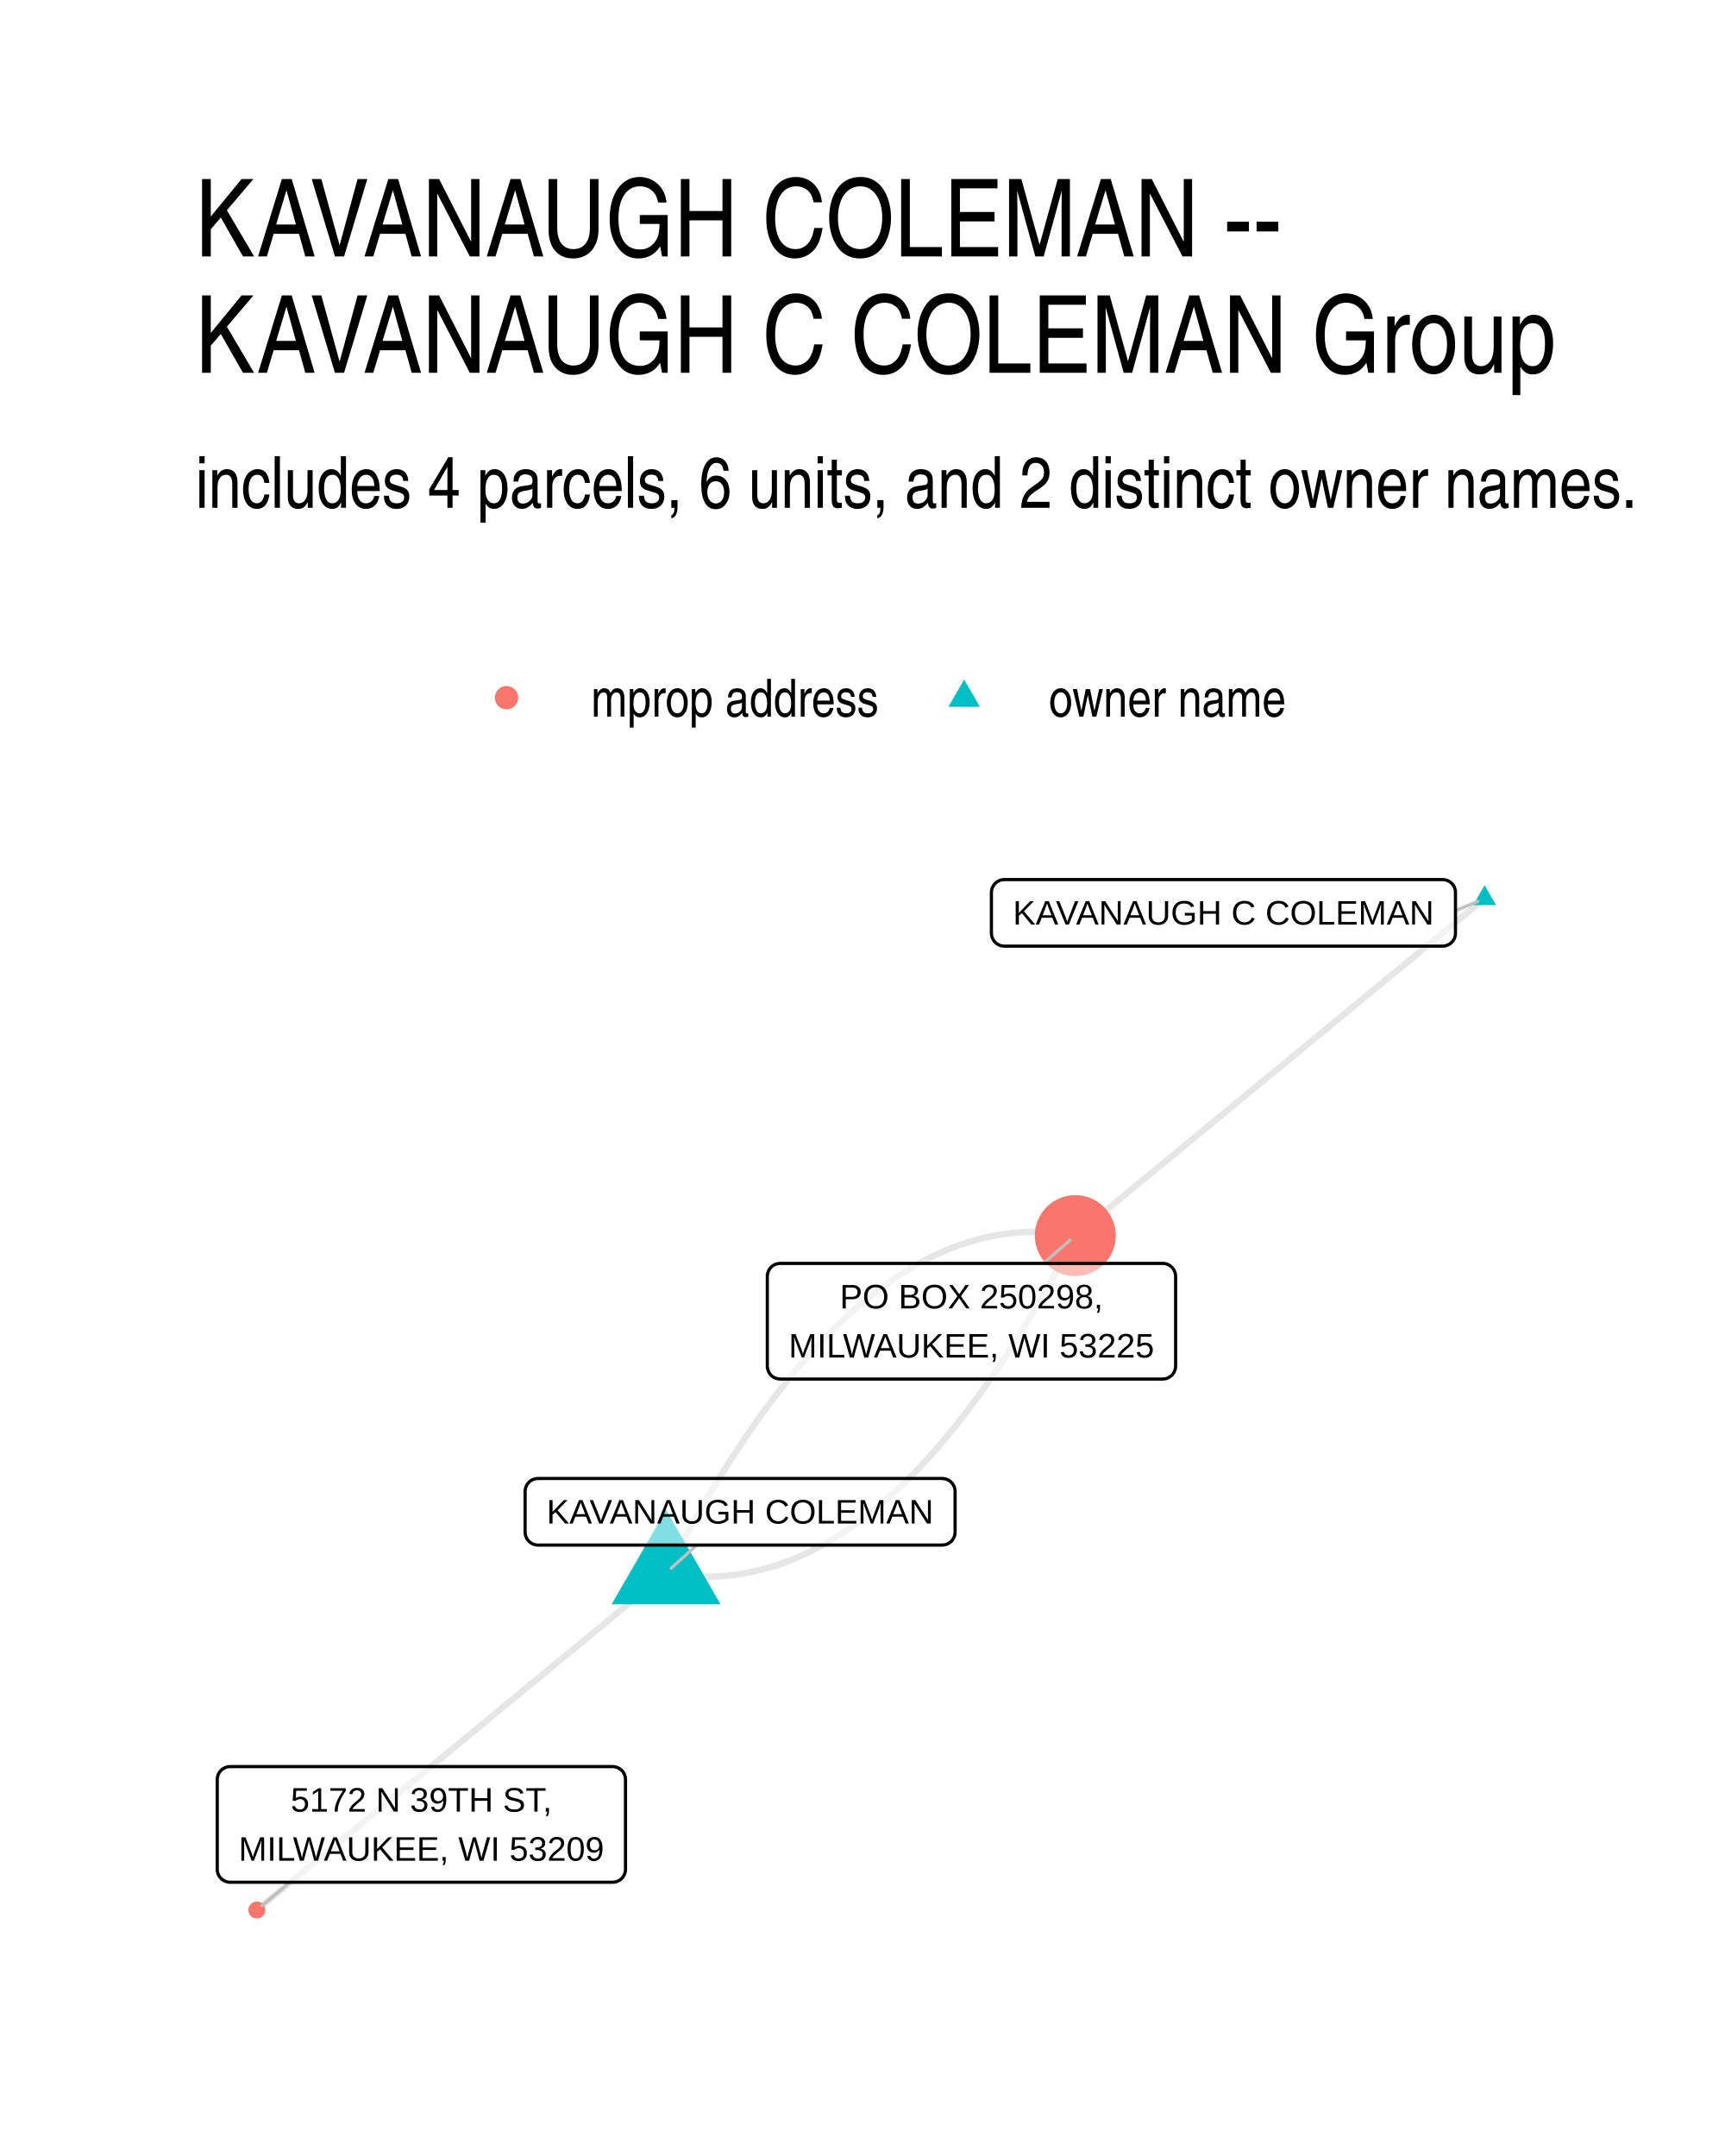
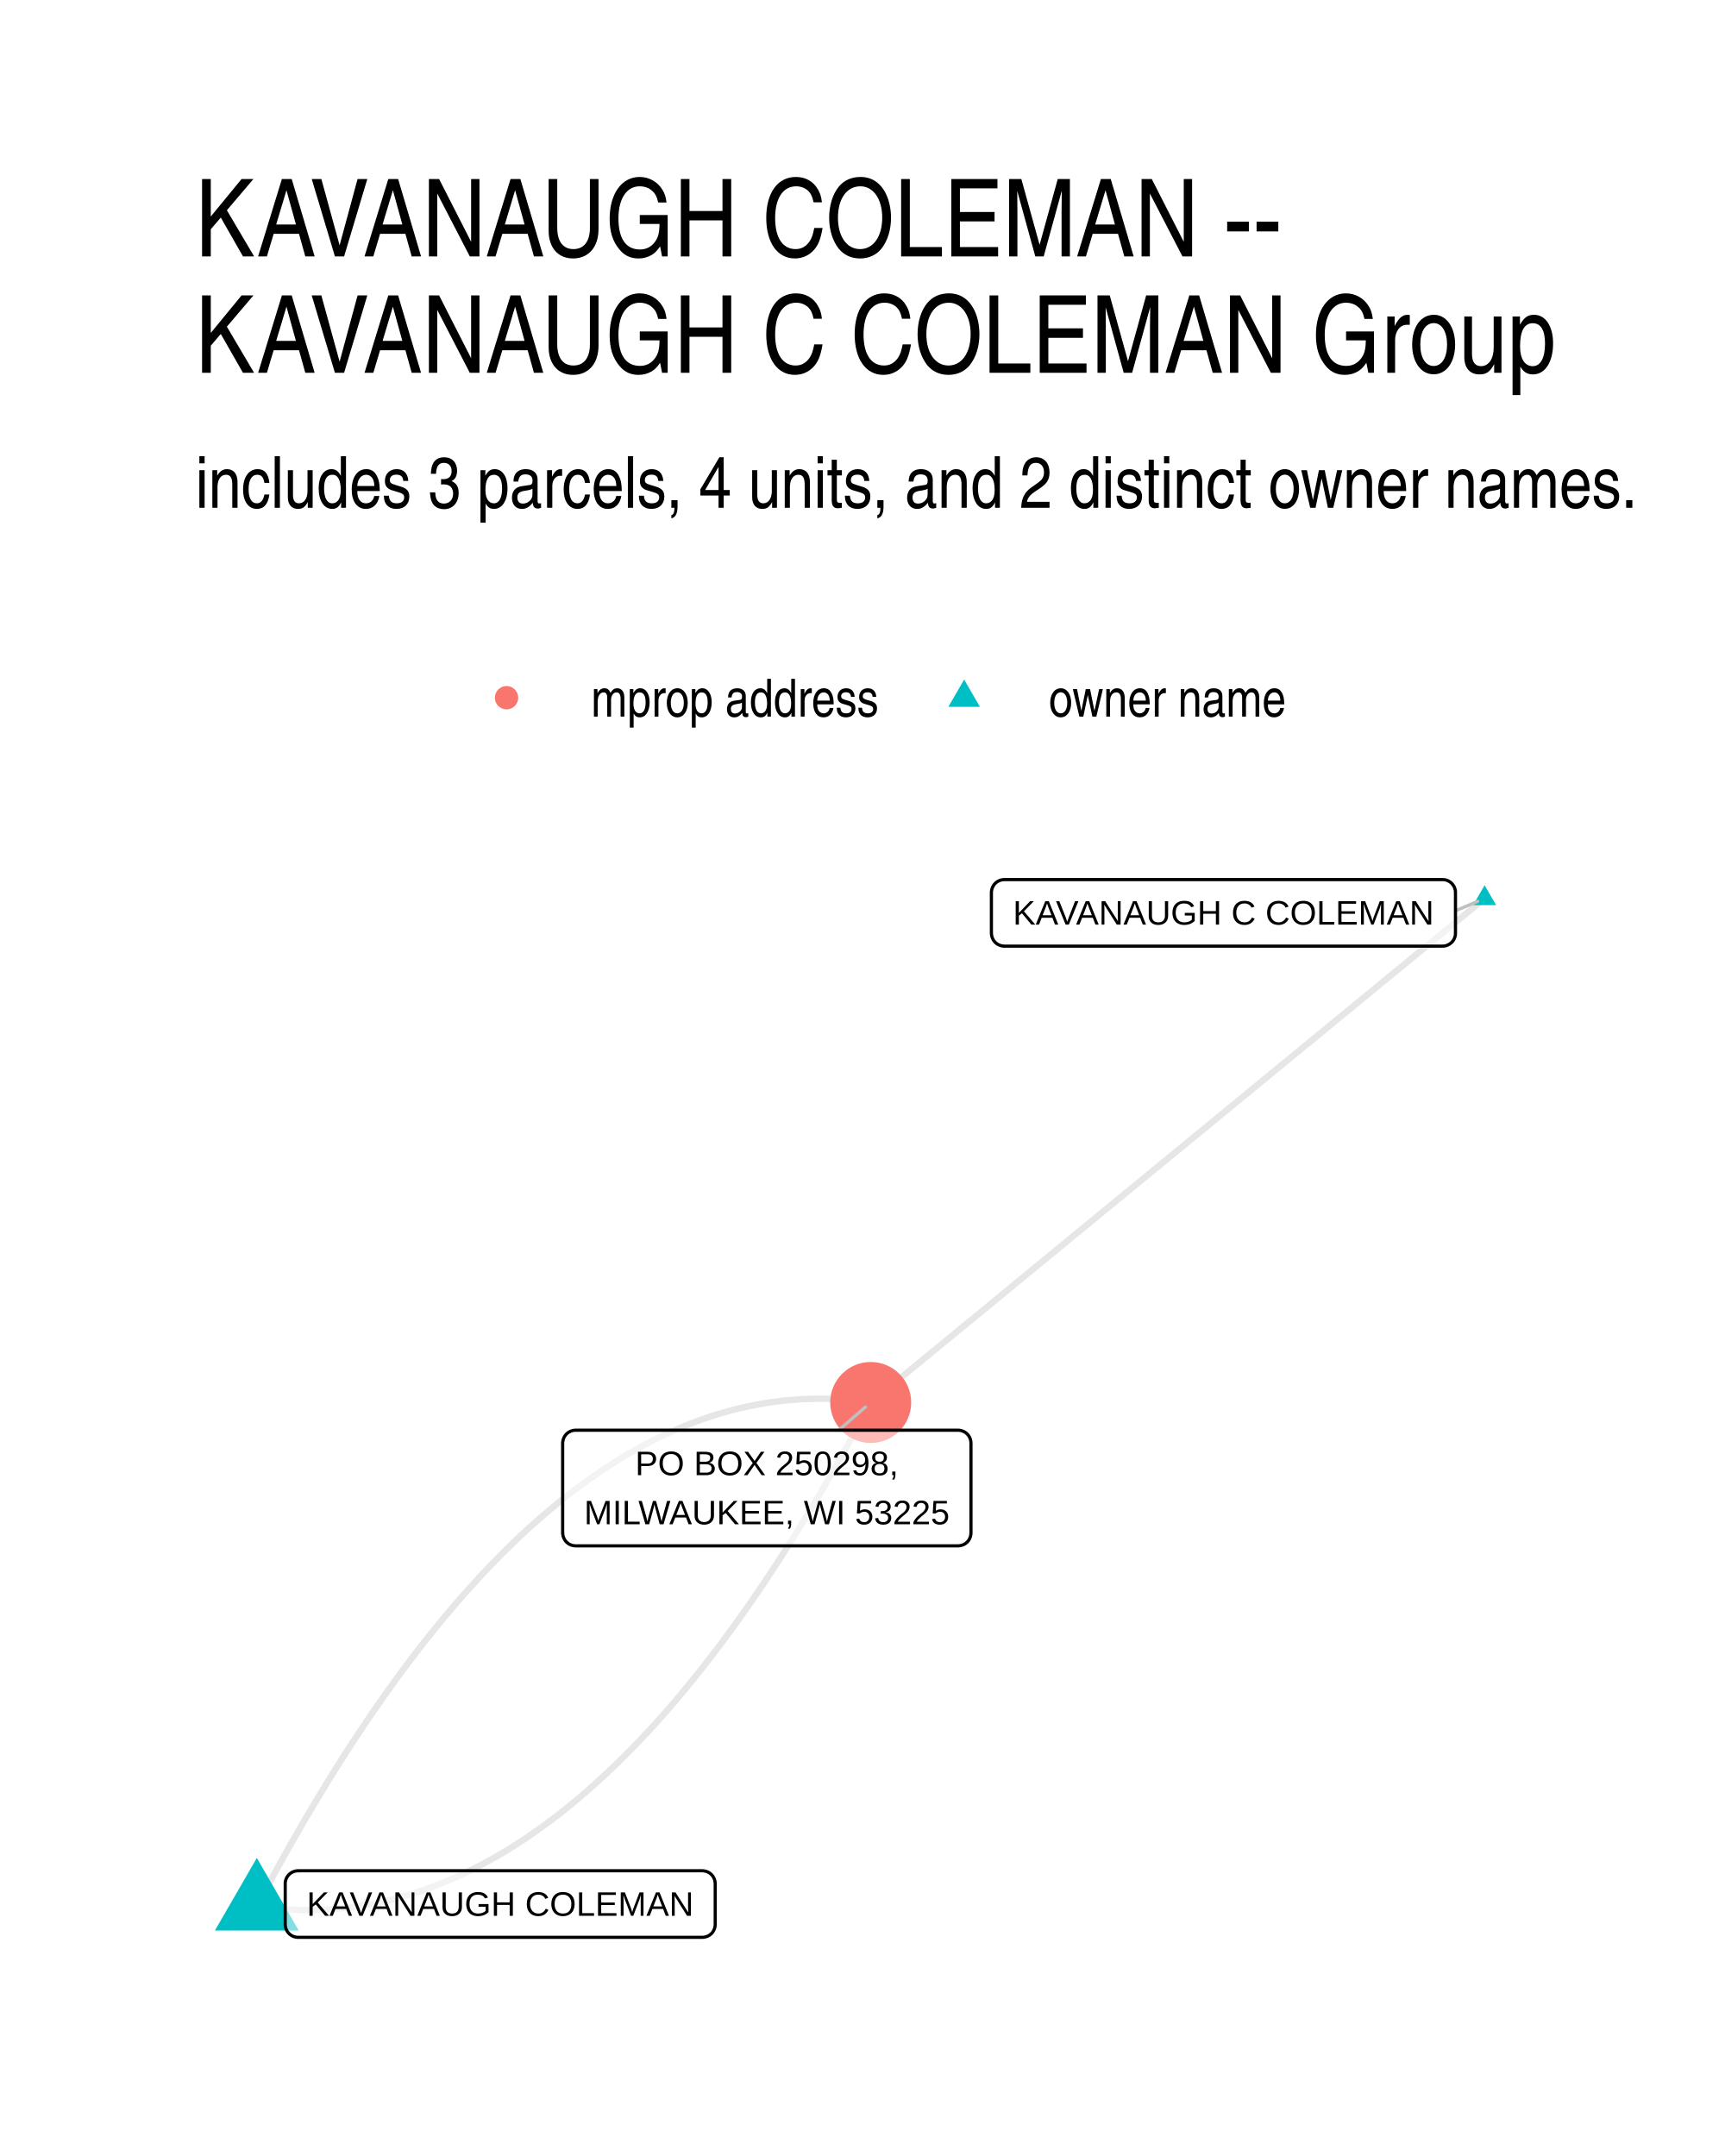
<svg xmlns="http://www.w3.org/2000/svg" width="384" height="480" viewBox="0 0 288 360">
  <g class="svglite">
    <defs>
      <style>.svglite line,.svglite polyline,.svglite polygon,.svglite path,.svglite circle{fill:none;stroke:#000000;stroke-linecap:round;stroke-linejoin:round;stroke-miterlimit:10.00}.svglite text{white-space:pre}.svglite g.glyphgroup path{fill:inherit;stroke:none}</style>
    </defs>
    <rect width="100%" height="100%" style="stroke-linecap:round;stroke-linejoin:round;stroke-miterlimit:10.00;stroke:none;fill:#FFFFFF" />
    <defs>
      <clipPath id="cpMC4wMHwyODguMDB8MC4wMHwzNjAuMDA=">
        <path d="M0 0h288v360H0z" />
      </clipPath>
    </defs>
    <g clip-path="url(#cpMC4wMHwyODguMDB8MC4wMHwzNjAuMDA=)">
      <path d="M0 0h288v360H0z" style="stroke-width:1.07;stroke:none;fill:#FFFFFF" />
    </g>
    <defs>
      <clipPath id="cpMzIuNjN8MjU4LjExfDE0MS41OHwzMjcuMzc=">
        <path d="M32.63 141.58h225.48v185.8H32.63z" />
      </clipPath>
    </defs>
    <g clip-path="url(#cpMzIuNjN8MjU4LjExfDE0MS41OHwzMjcuMzc=)">
-       <path d="m247.86 150.02-.69.57-.69.57-.69.57-.69.57-.69.57-.69.56-.69.57-.69.57-.69.57-.69.57-.69.57-.69.57-.69.57-.69.56-.69.57-.69.57-.69.57-.69.57-.69.57-.69.57-.69.57-.69.56-.69.57-.69.57-.69.57-.69.57-.69.57-.69.57-.69.56-.69.57-.69.57-.69.57-.69.57-.69.57-.69.57-.69.57-.69.56-.69.57-.69.57-.69.57-.69.57-.7.57-.69.57-.69.57-.69.56-.69.57-.69.57-.69.57-.69.57-.69.57-.69.57-.69.56-.69.57-.69.57-.69.57-.69.57-.69.57-.69.57-.69.57-.69.56-.69.57-.69.57-.69.57-.69.57-.69.57-.69.57-.69.57-.69.56-.69.57-.69.57-.69.57-.69.57-.69.57-.69.57-.69.57-.69.56-.69.57-.69.57-.69.57-.69.57-.69.57-.69.57-.69.56-.69.57-.69.57-.69.57-.69.57-.69.57-.69.57-.69.57-.69.56-.69.57-.69.57-.69.57-.7.57-.69.57-.69.57-.69.57-.69.56m-68.32 56.31.72.12.72.11.73.1.72.09.72.07.72.05.72.04.72.03.72.01h.72l.72-.01.72-.03.71-.05.72-.06.71-.07.72-.08.71-.1.71-.12.72-.13.71-.14.71-.16.71-.17.71-.19.71-.2.7-.21.71-.23.71-.24.7-.26.71-.27.7-.28.71-.3.7-.32.7-.32.7-.35.7-.35.7-.37.7-.39.7-.39.7-.42.7-.42.69-.44.7-.46.69-.47.7-.48.69-.5.69-.51.7-.53.69-.54.69-.55.69-.57.69-.59.69-.59.69-.61.68-.63.69-.64.69-.65.68-.67.69-.68.68-.7.68-.71.69-.72.68-.74.68-.76.68-.76.68-.79.68-.79.67-.81.68-.82.68-.84.68-.86.67-.86.68-.88.67-.9.67-.91.67-.92.68-.94.67-.95.67-.97.67-.98.67-.99.67-1.01.66-1.02.67-1.04.67-1.05.66-1.06.67-1.08.66-1.1.66-1.1.67-1.13.66-1.13.66-1.15.66-1.17.66-1.18.66-1.19.66-1.21.66-1.22.65-1.23.66-1.25.65-1.27" style="stroke-width:1.07;stroke:#000000;stroke-opacity:0.10;stroke-linecap:butt" />
-       <path d="m111.21 262.63.65-1.27.66-1.25.65-1.23.66-1.22.66-1.21.66-1.19.66-1.18.66-1.17.66-1.15.66-1.13.67-1.13.66-1.1.66-1.1.67-1.08.66-1.06.67-1.05.67-1.04.66-1.02.67-1.01.67-.99.67-.98.67-.97.67-.95.67-.94.68-.92.67-.91.67-.9.68-.88.67-.86.68-.86.68-.83.67-.83.68-.81.68-.79.68-.79.68-.76.68-.76.68-.74.69-.72.68-.71.68-.7.69-.68.68-.67.69-.65.69-.64.68-.63.69-.61.69-.59.69-.59.69-.57.69-.55.69-.54.7-.53.69-.51.69-.5.7-.48.69-.47.7-.45.69-.45.7-.42.7-.42.7-.39.7-.39.7-.37.7-.35.7-.35.7-.32.7-.32.71-.3.7-.28.71-.27.7-.26.71-.24.71-.23.7-.21.71-.2.71-.19.71-.17.71-.16.71-.14.72-.13.71-.11.71-.11.72-.08.71-.07.72-.06.71-.05.72-.03.72-.01h.72l.72.01.72.03.72.04.72.05.72.07.72.09.73.1.72.11.72.12m-68.32 56.31-.69.57-.69.56-.69.57-.7.57-.69.57-.69.57-.69.57-.69.57-.69.56-.69.57-.69.57-.69.57-.69.57-.69.57-.69.57-.69.57-.69.56-.69.57-.69.57-.69.57-.69.57-.69.57-.69.57-.69.56-.69.57-.69.57-.69.57-.69.57-.69.57-.69.57-.69.57-.69.56-.69.57-.69.57-.69.57-.69.57-.69.57-.69.57-.69.57-.69.56-.69.57-.69.57-.69.57-.69.57-.69.57-.69.57-.69.56-.69.57-.69.57-.69.57-.69.57-.69.57-.69.57-.69.57-.69.56-.69.57-.7.57-.69.57-.69.57-.69.57-.69.57-.69.57-.69.56-.69.57-.69.57-.69.57-.69.57-.69.57-.69.57-.69.56-.69.57-.69.57-.69.57-.69.57-.69.57-.69.57-.69.57-.69.56-.69.57-.69.57-.69.57-.69.57-.69.57-.69.57-.69.57-.69.56-.69.57-.69.57-.69.57-.69.57-.69.57-.69.57-.69.56-.69.57-.69.57-.69.57-.69.57-.69.57-.69.57" style="stroke-width:1.07;stroke:#000000;stroke-opacity:0.10;stroke-linecap:butt" />
-       <path d="m247.86 147.81 1.92 3.32h-3.83zM111.21 252.12l9.09 15.76h-18.19z" style="stroke-width:0.71;stroke:none;fill:#00BFC4" />
-       <circle cx="179.53" cy="206.32" r="6.76" style="stroke-width:0.71;stroke:none;fill:#F8766D" />
-       <circle cx="42.88" cy="318.93" r="1.42" style="stroke-width:0.71;stroke:none;fill:#F8766D" />
-       <path d="m243 152.08 3.73-1.58m-130.4 107.49-4.27 3.86m62.13-50.89 4.47-3.88M48.39 314.29l-4.62 3.89" style="stroke-width:0.53;stroke:#BFBFBF" />
+       <path d="m247.86 150.02-1.03.85-1.04.85-1.03.85-1.04.85-1.03.85-1.04.85-1.03.85-1.04.85-1.03.85-1.04.85-1.04.85-1.03.85-1.04.85-1.03.85-1.04.85-1.03.85-1.04.85-1.03.85-1.04.85-1.03.85-1.04.85-1.03.85-1.04.85-1.03.85-1.04.85-1.03.85-1.04.85-1.03.85-1.04.85-1.04.85-1.03.85-1.04.85-1.03.85-1.04.85-1.03.85-1.04.85-1.03.85-1.04.85-1.03.85-1.04.85-1.03.85-1.04.85-1.03.85-1.04.85-1.03.85-1.04.85-1.04.85-1.03.85-1.04.85-1.03.85-1.04.85-1.03.85-1.04.85-1.03.85-1.04.85-1.03.85-1.04.85-1.03.85-1.04.85-1.03.85-1.04.85-1.03.85-1.04.85-1.03.85-1.04.85-1.04.85-1.03.85-1.04.85-1.03.85-1.04.85-1.03.85-1.04.85-1.03.85-1.04.85-1.03.85-1.04.85-1.03.85-1.04.86-1.03.85-1.04.85-1.03.85-1.04.85-1.04.85-1.03.85-1.04.85-1.03.85-1.04.85-1.03.85-1.04.85-1.03.85-1.04.85-1.03.85-1.04.85-1.03.85-1.04.85-1.03.85-1.04.85-1.03.85-1.04.85M42.88 318.31l1.09.15 1.08.13 1.09.1 1.09.09 1.08.07 1.09.04 1.08.03 1.08.01 1.08-.02 1.08-.03 1.08-.06 1.08-.07 1.07-.1 1.08-.12 1.07-.13 1.07-.16 1.07-.18 1.08-.19 1.06-.22 1.07-.24 1.07-.26 1.07-.28 1.06-.3 1.07-.32 1.06-.34 1.06-.36 1.06-.38 1.06-.4 1.06-.42 1.06-.45 1.05-.46 1.06-.48 1.05-.51 1.05-.52 1.06-.54 1.05-.57 1.05-.58 1.04-.61 1.05-.62 1.05-.65 1.04-.67 1.05-.68 1.04-.71 1.04-.73 1.04-.75 1.04-.77 1.04-.78 1.04-.81 1.04-.83 1.03-.85 1.03-.87 1.04-.89 1.03-.91 1.03-.94 1.03-.95 1.03-.97 1.03-.99 1.02-1.01 1.03-1.04 1.02-1.05 1.03-1.08 1.02-1.09 1.02-1.11 1.02-1.14 1.02-1.15 1.02-1.18 1.01-1.2 1.02-1.21 1.01-1.24 1.02-1.26 1.01-1.28 1.01-1.29 1.01-1.32 1.01-1.34 1-1.36 1.01-1.38 1.01-1.4 1-1.42 1-1.44 1.01-1.46 1-1.48 1-1.51 1-1.52.99-1.54 1-1.56 1-1.59.99-1.6 1-1.62.99-1.65.99-1.66.99-1.69.99-1.7.99-1.73.98-1.75.99-1.76.98-1.79.99-1.81.98-1.83.98-1.84M42.88 318.31l.98-1.85.98-1.83.98-1.8.99-1.79.98-1.77.99-1.74.99-1.73.99-1.71.99-1.68.99-1.67.99-1.64 1-1.63.99-1.6 1-1.58.99-1.57 1-1.54 1-1.52 1-1.5 1-1.48 1-1.46 1.01-1.45 1-1.42 1.01-1.4 1-1.37 1.01-1.36 1.01-1.34 1.01-1.32 1.01-1.3 1.01-1.28 1.02-1.25 1.01-1.24 1.02-1.22 1.01-1.19 1.02-1.18 1.02-1.16 1.02-1.13 1.02-1.12 1.02-1.09 1.02-1.07 1.03-1.06 1.02-1.03 1.03-1.01 1.03-1 1.03-.97 1.03-.95 1.03-.93 1.03-.91 1.03-.89 1.04-.87 1.03-.85 1.04-.83 1.04-.81 1.03-.79 1.04-.77 1.05-.75 1.04-.72 1.04-.71 1.04-.69 1.05-.66 1.05-.65 1.04-.63 1.05-.6 1.05-.59 1.05-.56 1.05-.55 1.06-.52 1.05-.5 1.06-.49 1.05-.46 1.06-.44 1.06-.42 1.06-.4 1.06-.39 1.06-.36 1.06-.34 1.07-.32 1.06-.3 1.07-.28 1.06-.25 1.07-.24 1.07-.22 1.07-.2 1.07-.18 1.08-.15 1.07-.14 1.08-.12 1.07-.09 1.08-.08 1.08-.05 1.08-.04 1.08-.01h1.08l1.08.03 1.09.05 1.08.06 1.09.09 1.08.11 1.09.13 1.09.15" style="stroke-width:1.07;stroke:#000000;stroke-opacity:0.10;stroke-linecap:butt" />
+       <path d="m247.86 147.81 1.92 3.32h-3.83zM42.88 310.23l6.99 12.12H35.88z" style="stroke-width:0.71;stroke:none;fill:#00BFC4" />
+       <circle cx="145.37" cy="234.18" r="6.76" style="stroke-width:0.71;stroke:none;fill:#F8766D" />
+       <path d="m243 152.08 3.73-1.58m-106.71 88.31 4.47-3.87" style="stroke-width:0.53;stroke:#BFBFBF" />
      <path d="M167.68 157.98h73.16-.08l.35-.01.34-.07.32-.13.3-.17.27-.22.23-.26.19-.29.13-.32.09-.34.02-.35h0v-6.79h0l-.02-.35-.09-.34-.13-.32-.19-.29-.23-.26-.27-.22-.3-.18-.32-.12-.34-.07-.27-.01h-73.16l.26.01-.34-.01-.35.04-.33.1-.32.15-.28.19-.25.24-.21.28-.16.31-.11.33-.06.34-.01.18v6.79l.01-.17v.35l.06.34.11.33.16.31.21.28.25.24.28.19.32.15.33.1.35.04z" style="stroke-width:0.53;fill:#FFFFFF;fill-opacity:0.50" />
      <text x="204.26" y="154.38" lengthAdjust="spacingAndGlyphs" style="font-size:5.69px;font-family:&quot;Liberation Sans&quot;" text-anchor="middle" textLength="70.28">KAVANAUGH C COLEMAN</text>
-       <path d="M89.83 257.99h67.47-.09l.35-.02.34-.07.33-.12.3-.17.27-.22.23-.26.18-.3.14-.32.08-.33.03-.35h0v-6.8h0l-.03-.34-.08-.34-.14-.32-.18-.29-.23-.26-.27-.22-.3-.18-.33-.12-.34-.07-.26-.02H89.83l.26.02-.35-.02-.34.05-.34.09-.31.15-.29.2-.25.24-.21.28-.16.31-.11.33-.05.34-.01.17v6.8l.01-.17v.34l.05.35.11.33.16.3.21.28.25.24.29.2.31.15.34.1.34.04z" style="stroke-width:0.53;fill:#FFFFFF;fill-opacity:0.50" />
-       <text x="123.56" y="254.39" lengthAdjust="spacingAndGlyphs" style="font-size:5.69px;font-family:&quot;Liberation Sans&quot;" text-anchor="middle" textLength="64.59">KAVANAUGH COLEMAN</text>
-       <path d="M130.27 230.27h63.85l-.09-.01.35-.01.34-.07.32-.12.3-.18.27-.22.23-.26.19-.29.13-.32.09-.34.03-.34h0v-14.99h0l-.03-.35-.09-.34-.13-.32-.19-.29-.23-.26-.27-.22-.3-.18-.32-.12-.34-.07-.26-.01h-63.85l.26.01-.35-.01-.35.04-.33.1-.31.14-.29.2-.25.24-.21.28-.16.31-.11.33-.06.34v15.17-.18.35l.06.34.11.33.16.31.21.28.25.24.29.2.31.15.33.09.35.04z" style="stroke-width:0.53;fill:#FFFFFF;fill-opacity:0.50" />
-       <text x="162.19" y="218.47" lengthAdjust="spacingAndGlyphs" style="font-size:5.69px;font-family:&quot;Liberation Sans&quot;" text-anchor="middle" textLength="43.91">PO BOX 250298,</text>
-       <text x="162.19" y="226.67" lengthAdjust="spacingAndGlyphs" style="font-size:5.69px;font-family:&quot;Liberation Sans&quot;" text-anchor="middle" textLength="60.97">MILWAUKEE, WI 53225</text>
-       <path d="M38.43 314.29h63.84-.08l.34-.02.34-.06.33-.13.3-.17.27-.22.23-.26.19-.3.13-.32.09-.33.02-.35h0v-14.99h0l-.02-.35-.09-.33-.13-.32-.19-.3-.23-.26-.27-.22-.3-.17-.33-.13-.34-.07-.26-.01H38.43l.26.01-.35-.01-.35.04-.33.1-.31.15-.29.2-.25.24-.21.27-.16.31-.11.33-.06.35v15.16-.17.34l.06.35.11.33.16.3.21.28.25.24.29.2.31.15.33.1.35.04z" style="stroke-width:0.53;fill:#FFFFFF;fill-opacity:0.50" />
-       <text x="70.35" y="302.5" lengthAdjust="spacingAndGlyphs" style="font-size:5.69px;font-family:&quot;Liberation Sans&quot;" text-anchor="middle" textLength="43.58">5172 N 39TH ST,</text>
-       <text x="70.35" y="310.69" lengthAdjust="spacingAndGlyphs" style="font-size:5.69px;font-family:&quot;Liberation Sans&quot;" text-anchor="middle" textLength="60.97">MILWAUKEE, WI 53209</text>
+       <path d="M49.78 323.49h67.47-.09l.35-.02.34-.07.33-.12.3-.17.27-.22.23-.26.18-.3.14-.32.08-.34.03-.34h0v-6.8h0l-.03-.34-.08-.34-.14-.32-.18-.3-.23-.26-.27-.22-.3-.17-.33-.12-.34-.07-.26-.02H49.78l.26.02-.35-.02-.35.05-.33.09-.31.15-.29.2-.25.24-.21.28-.16.3-.11.33-.06.35v6.97-.18.35l.06.35.11.32.16.31.21.28.25.24.29.2.31.15.33.09.35.05z" style="stroke-width:0.53;fill:#FFFFFF;fill-opacity:0.50" />
+       <text x="83.51" y="319.89" lengthAdjust="spacingAndGlyphs" style="font-size:5.69px;font-family:&quot;Liberation Sans&quot;" text-anchor="middle" textLength="64.59">KAVANAUGH COLEMAN</text>
+       <path d="M96.1 258.12h63.85-.09l.35-.02.34-.07.33-.12.3-.17.27-.22.23-.26.18-.3.14-.32.08-.34.03-.34h0v-14.99h0l-.03-.35-.08-.34-.14-.32-.18-.29-.23-.26-.27-.22-.3-.17-.33-.13-.34-.07-.26-.01H96.1l.26.01-.34-.01-.35.04-.33.1-.32.15-.28.19-.25.24-.21.28-.16.31-.11.33-.06.34-.01.18v14.99l.01-.18v.35l.06.35.11.32.16.31.21.28.25.24.28.2.32.15.33.09.35.05z" style="stroke-width:0.53;fill:#FFFFFF;fill-opacity:0.50" />
+       <text x="128.03" y="246.32" lengthAdjust="spacingAndGlyphs" style="font-size:5.69px;font-family:&quot;Liberation Sans&quot;" text-anchor="middle" textLength="43.91">PO BOX 250298,</text>
+       <text x="128.03" y="254.52" lengthAdjust="spacingAndGlyphs" style="font-size:5.69px;font-family:&quot;Liberation Sans&quot;" text-anchor="middle" textLength="60.97">MILWAUKEE, WI 53225</text>
    </g>
    <g clip-path="url(#cpMC4wMHwyODguMDB8MC4wMHwzNjAuMDA=)">
      <circle cx="84.57" cy="116.5" r="1.95" style="stroke-width:0.71;stroke:none;fill:#F8766D" />
      <path d="m160.97 113.46 2.63 4.56h-5.26z" style="stroke-width:0.71;stroke:none;fill:#00BFC4" />
      <text x="98.69" y="119.66" lengthAdjust="spacingAndGlyphs" style="font-size:8.80px;font-weight:0;font-family:&quot;Nimbus Sans Narrow&quot;" textLength="48.16">mprop address</text>
      <text x="175.09" y="119.66" lengthAdjust="spacingAndGlyphs" style="font-size:8.80px;font-weight:0;font-family:&quot;Nimbus Sans Narrow&quot;" textLength="39.72">owner name</text>
-       <text x="32.63" y="84.79" lengthAdjust="spacingAndGlyphs" style="font-size:12.00px;font-weight:0;font-family:&quot;Nimbus Sans Narrow&quot;" textLength="241.17">includes 4 parcels, 6 units, and 2 distinct owner names.</text>
+       <text x="32.63" y="84.79" lengthAdjust="spacingAndGlyphs" style="font-size:12.00px;font-weight:0;font-family:&quot;Nimbus Sans Narrow&quot;" textLength="241.17">includes 3 parcels, 4 units, and 2 distinct owner names.</text>
      <text x="32.63" y="42.81" lengthAdjust="spacingAndGlyphs" style="font-size:18.00px;font-weight:0;font-family:&quot;Nimbus Sans Narrow&quot;" textLength="188.56">KAVANAUGH COLEMAN --</text>
      <text x="32.63" y="62.25" lengthAdjust="spacingAndGlyphs" style="font-size:18.00px;font-weight:0;font-family:&quot;Nimbus Sans Narrow&quot;" textLength="237.78">KAVANAUGH C COLEMAN Group</text>
    </g>
  </g>
</svg>
